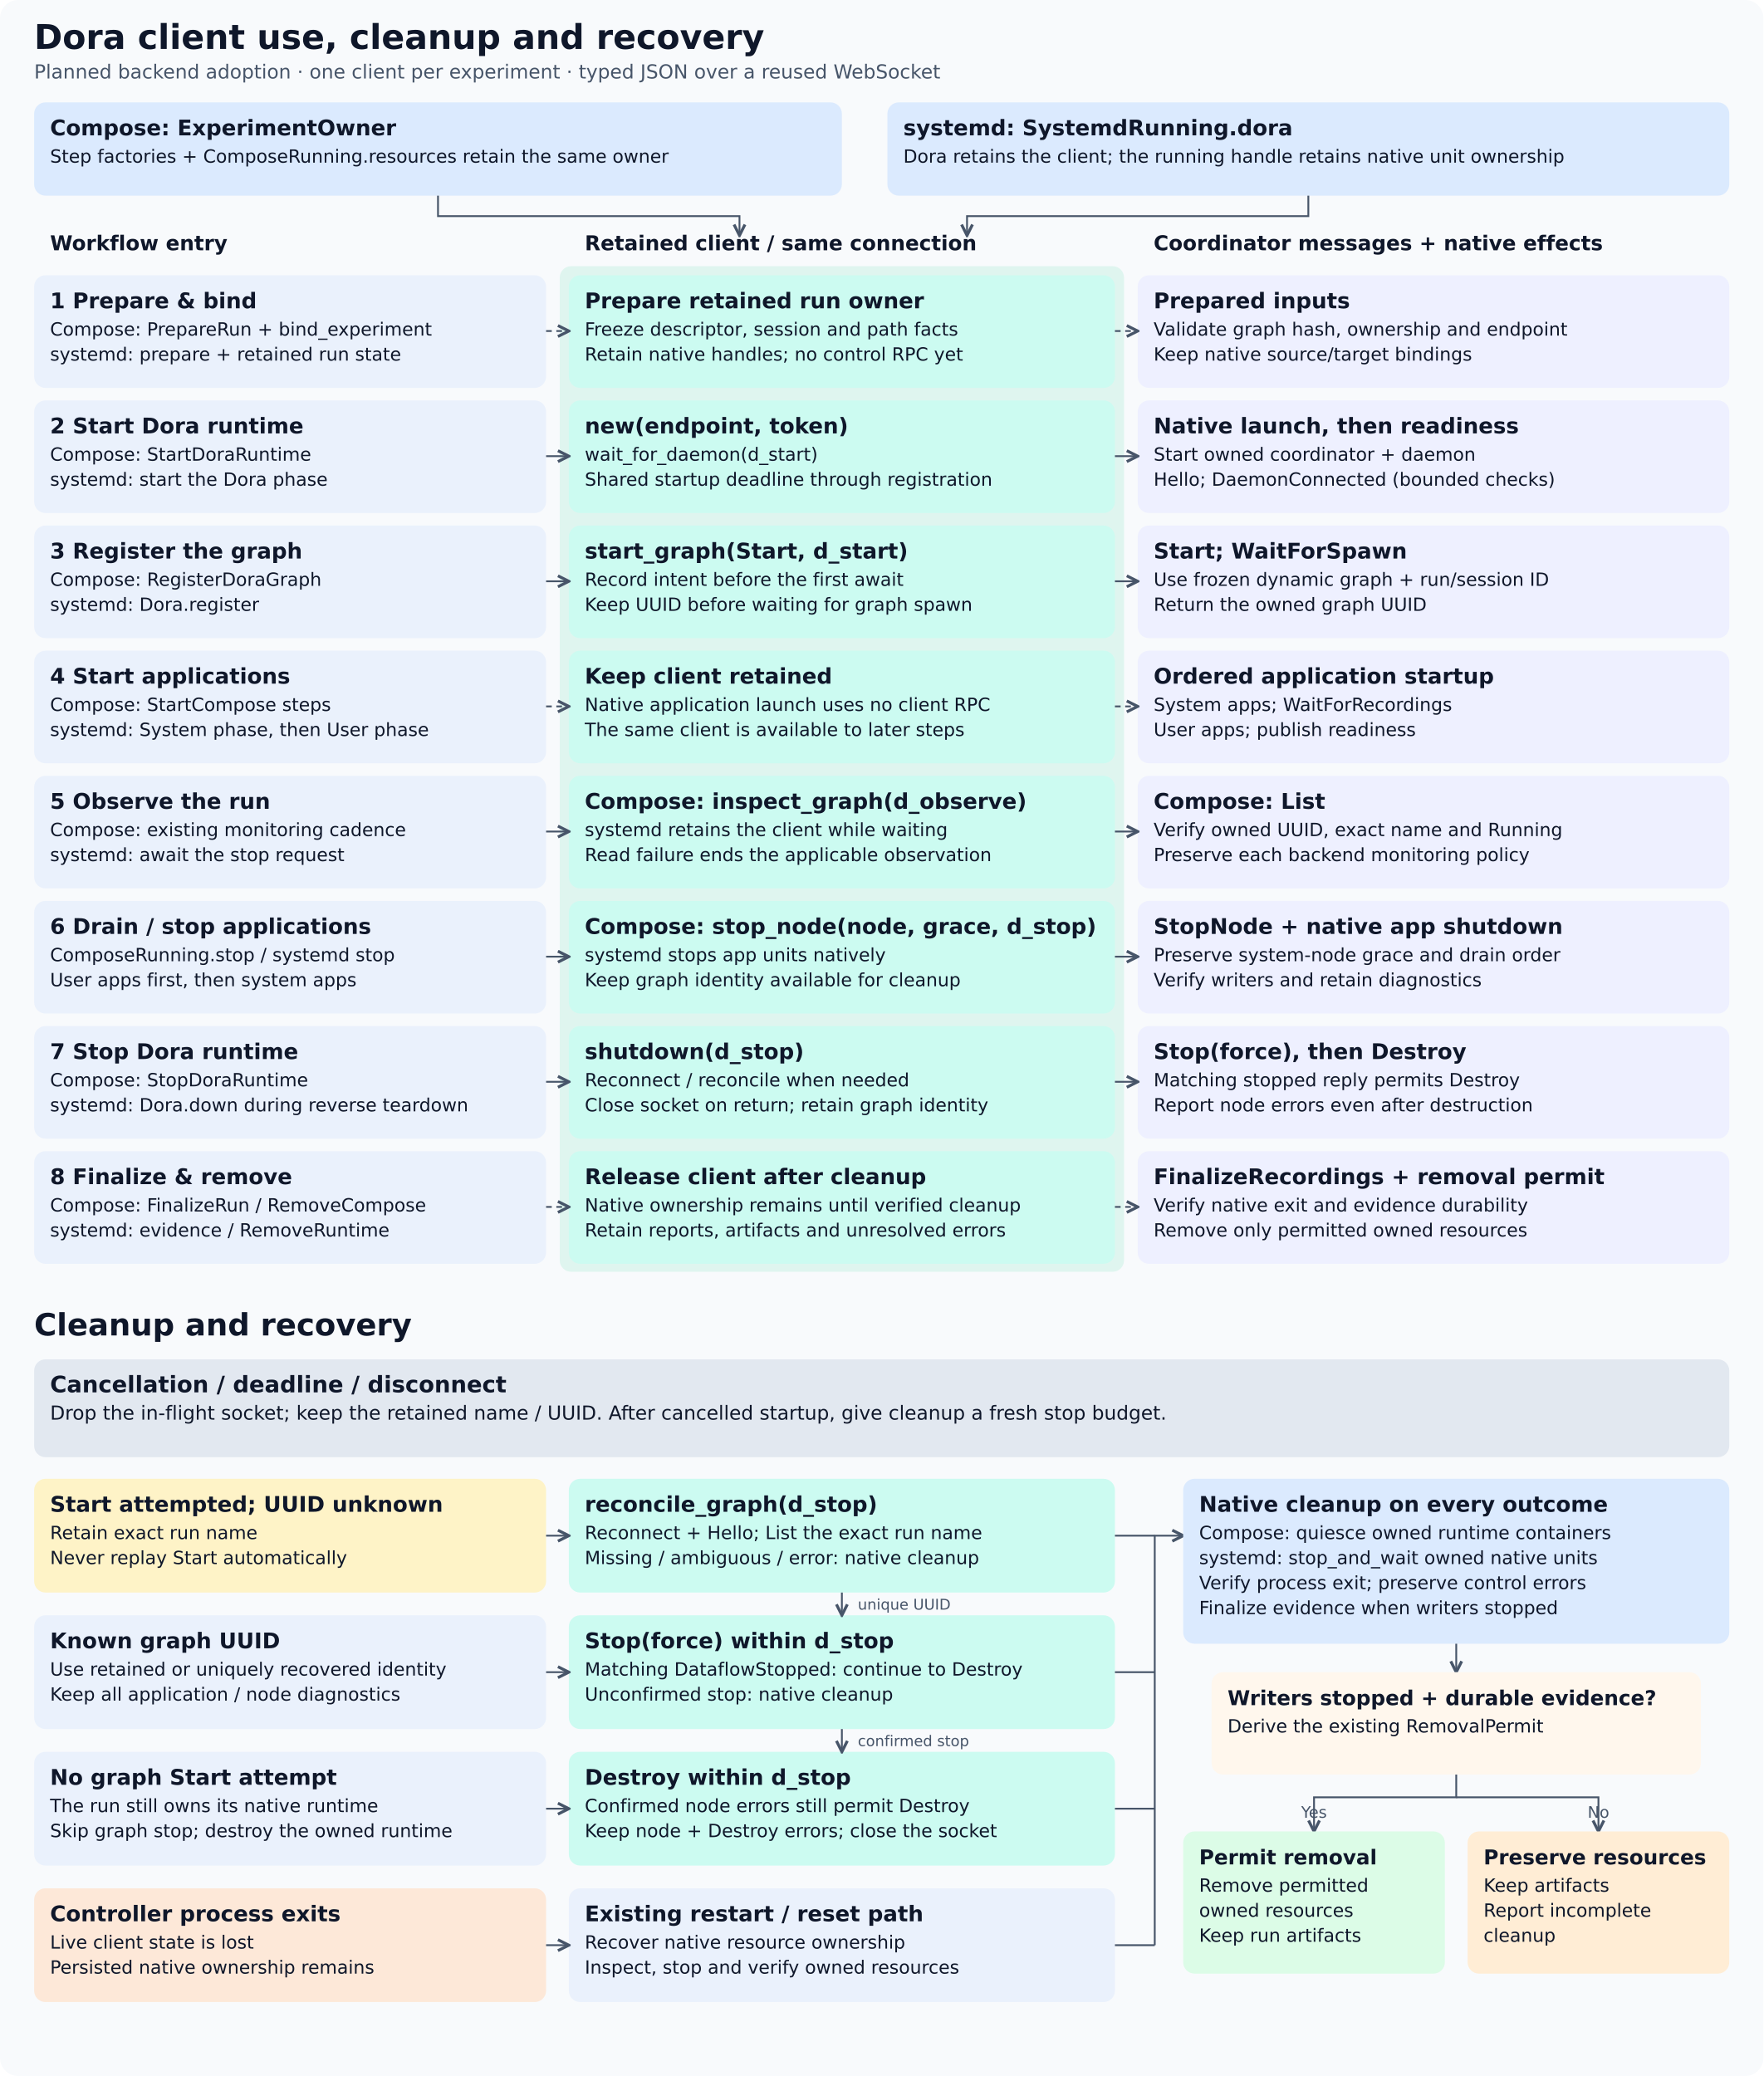
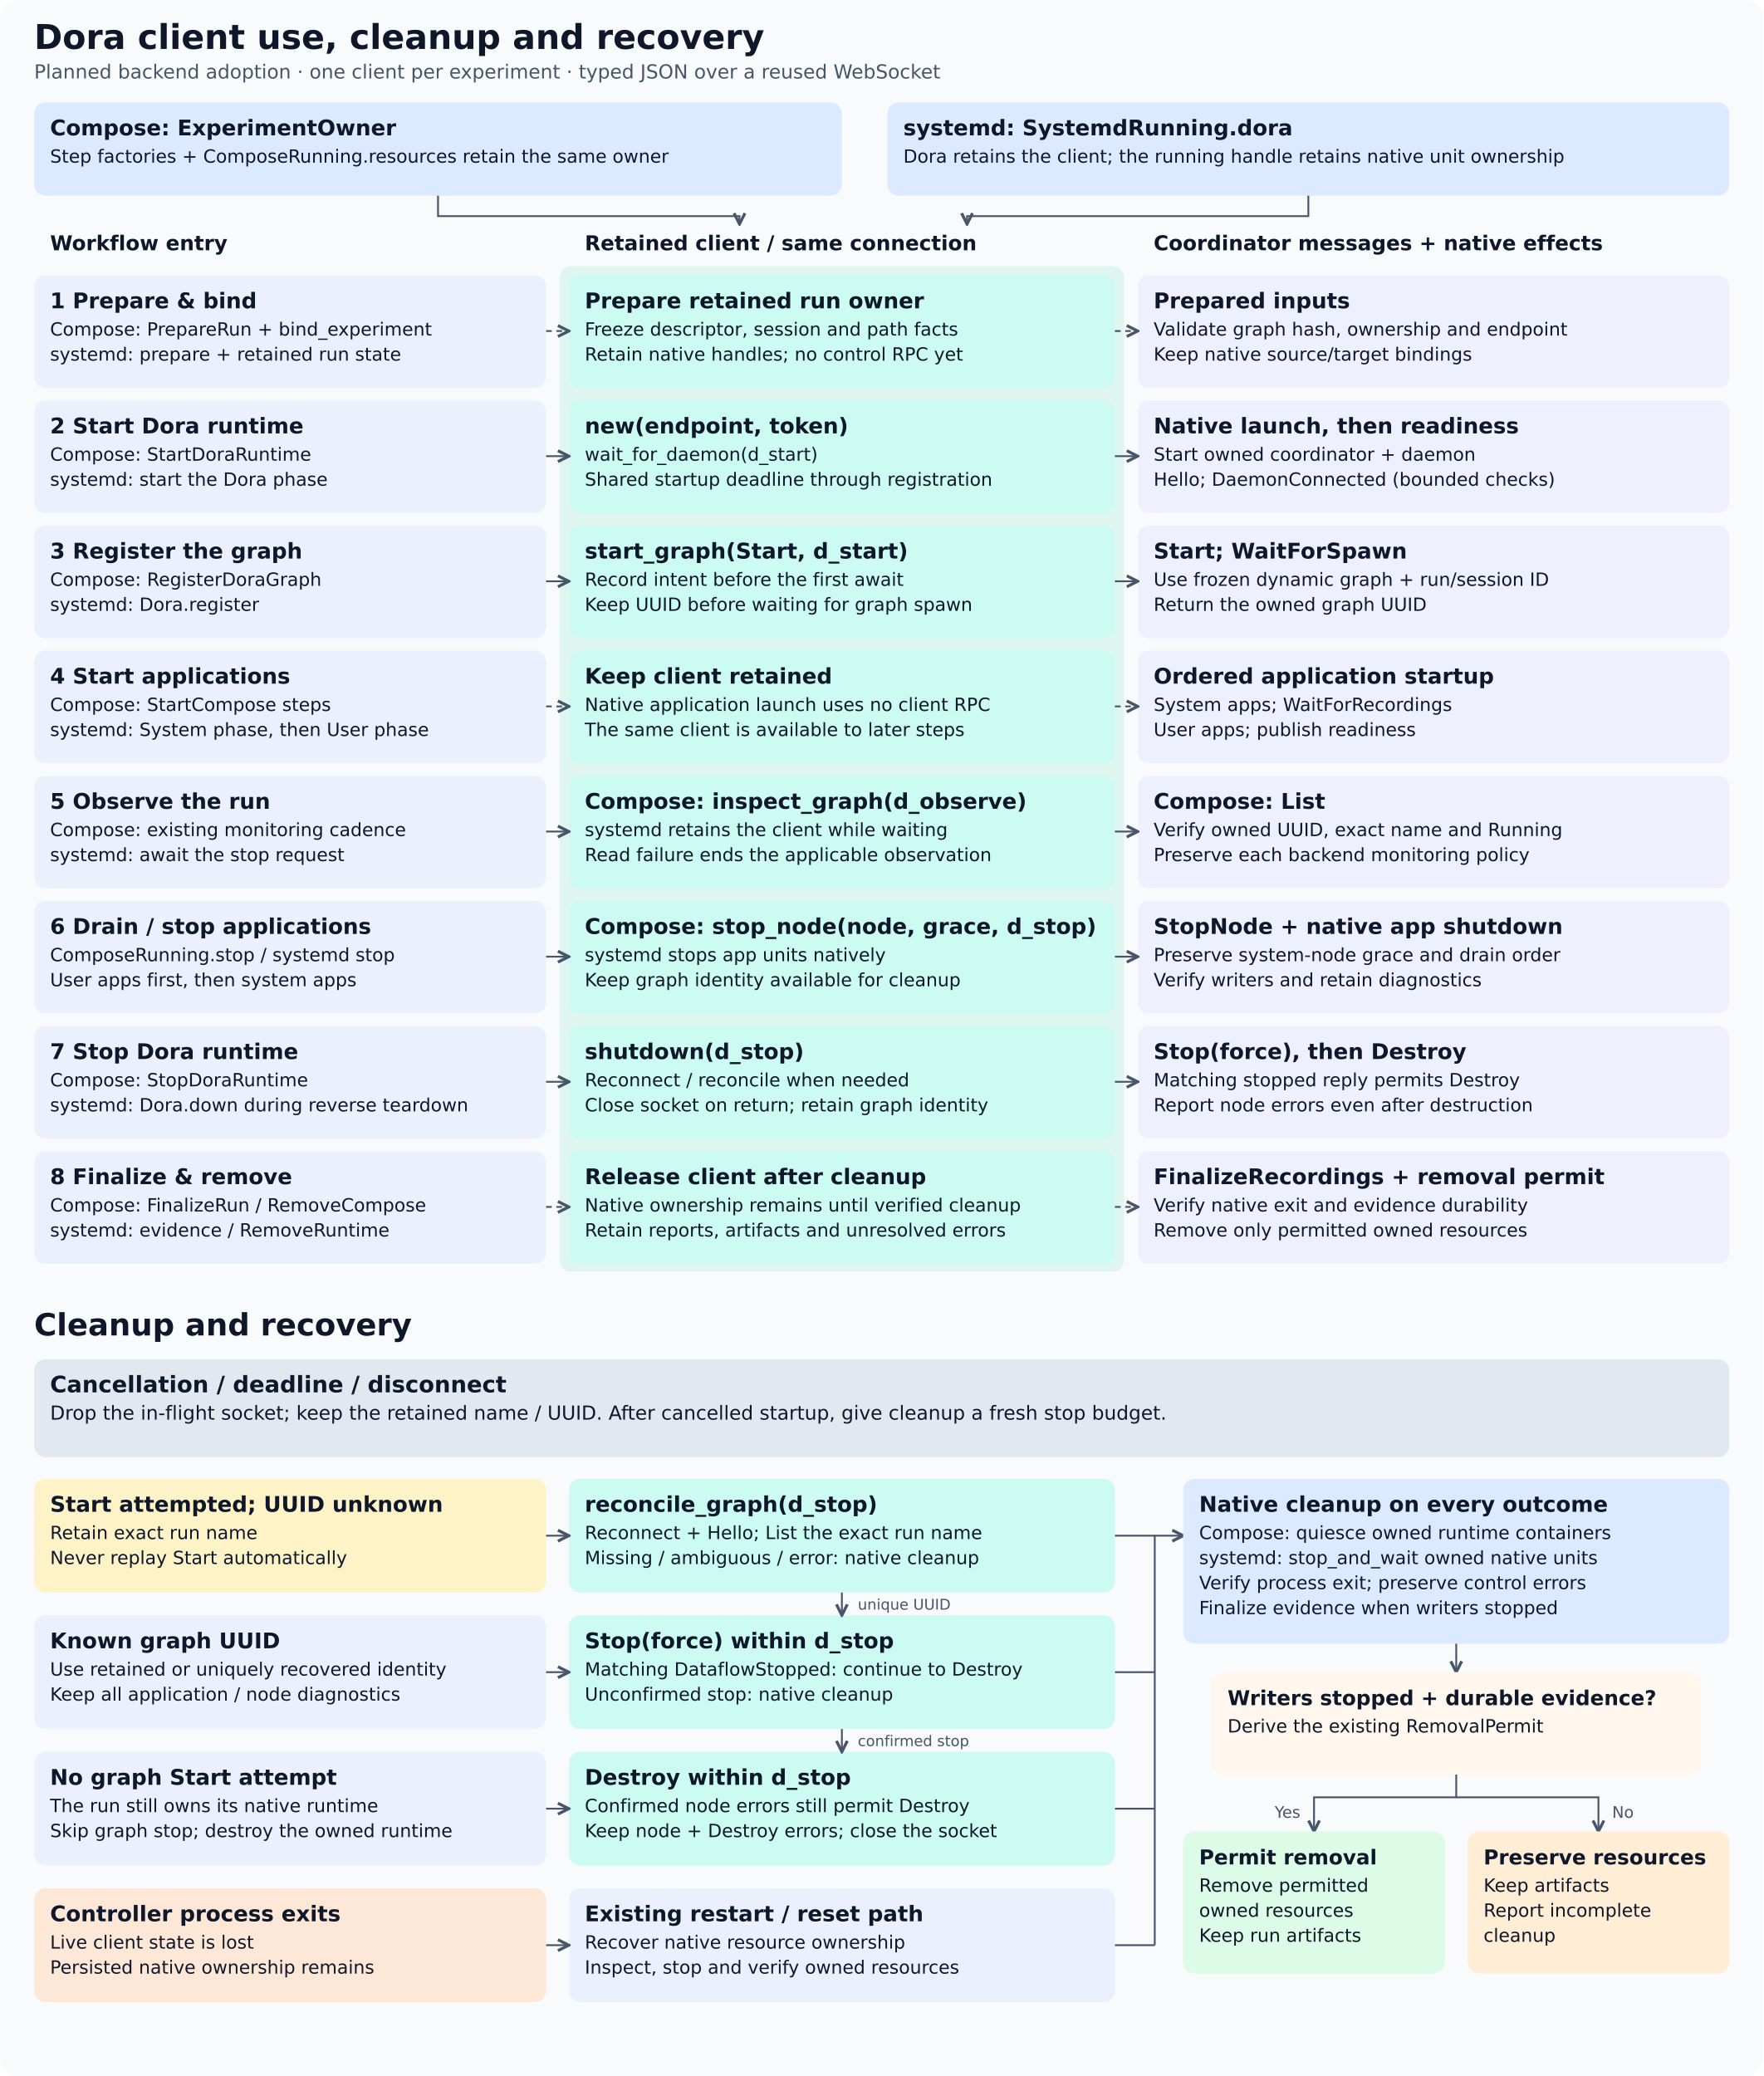
<svg xmlns="http://www.w3.org/2000/svg" width="1550" height="1825" viewBox="0 0 1550 1825" role="img" aria-labelledby="title desc">
  <defs>
    <marker id="arrow" markerWidth="8" markerHeight="8" refX="7" refY="4" orient="auto">
      <path d="M1 1L7 4L1 7" fill="none" stroke="#475569" stroke-width="1.6" />
    </marker>
  </defs>
  <rect width="1550" height="1825" rx="16" fill="#f8fafc" />
  <text x="30" y="43" font-family="DejaVu Sans, sans-serif" font-size="30" fill="#0f172a" font-weight="600" text-anchor="start">Dora client use, cleanup and recovery</text>
  <text x="30" y="69" font-family="DejaVu Sans, sans-serif" font-size="17" fill="#475569" font-weight="normal" text-anchor="start">Planned backend adoption · one client per experiment · typed JSON over a reused WebSocket</text>
  <rect x="30" y="90" width="710" height="82" rx="10" fill="#dbeafe" />
  <text x="44" y="119" font-family="DejaVu Sans, sans-serif" font-size="19" fill="#0f172a" font-weight="600" text-anchor="start">Compose: ExperimentOwner</text>
  <text x="44" y="143" font-family="DejaVu Sans, sans-serif" font-size="16" fill="#0f172a" font-weight="normal" text-anchor="start">Step factories + ComposeRunning.resources retain the same owner</text>
  <rect x="780" y="90" width="740" height="82" rx="10" fill="#dbeafe" />
  <text x="794" y="119" font-family="DejaVu Sans, sans-serif" font-size="19" fill="#0f172a" font-weight="600" text-anchor="start">systemd: SystemdRunning.dora</text>
  <text x="794" y="143" font-family="DejaVu Sans, sans-serif" font-size="16" fill="#0f172a" font-weight="normal" text-anchor="start">Dora retains the client; the running handle retains native unit ownership</text>
-   <path d="M385 172V190H650V207" fill="none" stroke="#475569" stroke-width="1.6" marker-end="url(#arrow)" />
-   <path d="M1150 172V190H850V207" fill="none" stroke="#475569" stroke-width="1.6" marker-end="url(#arrow)" />
+   <path d="M385 172V190H650V197" fill="none" stroke="#475569" stroke-width="1.6" marker-end="url(#arrow)" />
+   <path d="M1150 172V190H850V197" fill="none" stroke="#475569" stroke-width="1.6" marker-end="url(#arrow)" />
  <text x="44" y="220" font-family="DejaVu Sans, sans-serif" font-size="18" fill="#0f172a" font-weight="600" text-anchor="start">Workflow entry</text>
  <text x="514" y="220" font-family="DejaVu Sans, sans-serif" font-size="18" fill="#0f172a" font-weight="600" text-anchor="start">Retained client / same connection</text>
  <text x="1014" y="220" font-family="DejaVu Sans, sans-serif" font-size="18" fill="#0f172a" font-weight="600" text-anchor="start">Coordinator messages + native effects</text>
  <rect x="492" y="234" width="496" height="884" rx="10" fill="#dff5ef" />
  <rect x="30" y="242" width="450" height="99" rx="10" fill="#eaf1fc" />
  <text x="44" y="271" font-family="DejaVu Sans, sans-serif" font-size="19" fill="#0f172a" font-weight="600" text-anchor="start">1  Prepare &amp; bind</text>
  <text x="44" y="295" font-family="DejaVu Sans, sans-serif" font-size="16" fill="#0f172a" font-weight="normal" text-anchor="start">Compose: PrepareRun + bind_experiment</text>
  <text x="44" y="317" font-family="DejaVu Sans, sans-serif" font-size="16" fill="#0f172a" font-weight="normal" text-anchor="start">systemd: prepare + retained run state</text>
  <rect x="500" y="242" width="480" height="99" rx="10" fill="#ccfbf1" />
  <text x="514" y="271" font-family="DejaVu Sans, sans-serif" font-size="19" fill="#0f172a" font-weight="600" text-anchor="start">Prepare retained run owner</text>
  <text x="514" y="295" font-family="DejaVu Sans, sans-serif" font-size="16" fill="#0f172a" font-weight="normal" text-anchor="start">Freeze descriptor, session and path facts</text>
  <text x="514" y="317" font-family="DejaVu Sans, sans-serif" font-size="16" fill="#0f172a" font-weight="normal" text-anchor="start">Retain native handles; no control RPC yet</text>
  <rect x="1000" y="242" width="520" height="99" rx="10" fill="#eef0ff" />
  <text x="1014" y="271" font-family="DejaVu Sans, sans-serif" font-size="19" fill="#0f172a" font-weight="600" text-anchor="start">Prepared inputs</text>
  <text x="1014" y="295" font-family="DejaVu Sans, sans-serif" font-size="16" fill="#0f172a" font-weight="normal" text-anchor="start">Validate graph hash, ownership and endpoint</text>
  <text x="1014" y="317" font-family="DejaVu Sans, sans-serif" font-size="16" fill="#0f172a" font-weight="normal" text-anchor="start">Keep native source/target bindings</text>
  <path d="M480 291H500" fill="none" stroke="#475569" stroke-width="1.6" marker-end="url(#arrow)" stroke-dasharray="5 4" />
  <path d="M980 291H1000" fill="none" stroke="#475569" stroke-width="1.6" marker-end="url(#arrow)" stroke-dasharray="5 4" />
  <rect x="30" y="352" width="450" height="99" rx="10" fill="#eaf1fc" />
  <text x="44" y="381" font-family="DejaVu Sans, sans-serif" font-size="19" fill="#0f172a" font-weight="600" text-anchor="start">2  Start Dora runtime</text>
  <text x="44" y="405" font-family="DejaVu Sans, sans-serif" font-size="16" fill="#0f172a" font-weight="normal" text-anchor="start">Compose: StartDoraRuntime</text>
  <text x="44" y="427" font-family="DejaVu Sans, sans-serif" font-size="16" fill="#0f172a" font-weight="normal" text-anchor="start">systemd: start the Dora phase</text>
  <rect x="500" y="352" width="480" height="99" rx="10" fill="#ccfbf1" />
  <text x="514" y="381" font-family="DejaVu Sans, sans-serif" font-size="19" fill="#0f172a" font-weight="600" text-anchor="start">new(endpoint, token)</text>
  <text x="514" y="405" font-family="DejaVu Sans, sans-serif" font-size="16" fill="#0f172a" font-weight="normal" text-anchor="start">wait_for_daemon(d_start)</text>
  <text x="514" y="427" font-family="DejaVu Sans, sans-serif" font-size="16" fill="#0f172a" font-weight="normal" text-anchor="start">Shared startup deadline through registration</text>
  <rect x="1000" y="352" width="520" height="99" rx="10" fill="#eef0ff" />
  <text x="1014" y="381" font-family="DejaVu Sans, sans-serif" font-size="19" fill="#0f172a" font-weight="600" text-anchor="start">Native launch, then readiness</text>
  <text x="1014" y="405" font-family="DejaVu Sans, sans-serif" font-size="16" fill="#0f172a" font-weight="normal" text-anchor="start">Start owned coordinator + daemon</text>
  <text x="1014" y="427" font-family="DejaVu Sans, sans-serif" font-size="16" fill="#0f172a" font-weight="normal" text-anchor="start">Hello; DaemonConnected (bounded checks)</text>
  <path d="M480 401H500" fill="none" stroke="#475569" stroke-width="1.6" marker-end="url(#arrow)" />
  <path d="M980 401H1000" fill="none" stroke="#475569" stroke-width="1.6" marker-end="url(#arrow)" />
  <rect x="30" y="462" width="450" height="99" rx="10" fill="#eaf1fc" />
  <text x="44" y="491" font-family="DejaVu Sans, sans-serif" font-size="19" fill="#0f172a" font-weight="600" text-anchor="start">3  Register the graph</text>
  <text x="44" y="515" font-family="DejaVu Sans, sans-serif" font-size="16" fill="#0f172a" font-weight="normal" text-anchor="start">Compose: RegisterDoraGraph</text>
  <text x="44" y="537" font-family="DejaVu Sans, sans-serif" font-size="16" fill="#0f172a" font-weight="normal" text-anchor="start">systemd: Dora.register</text>
  <rect x="500" y="462" width="480" height="99" rx="10" fill="#ccfbf1" />
  <text x="514" y="491" font-family="DejaVu Sans, sans-serif" font-size="19" fill="#0f172a" font-weight="600" text-anchor="start">start_graph(Start, d_start)</text>
  <text x="514" y="515" font-family="DejaVu Sans, sans-serif" font-size="16" fill="#0f172a" font-weight="normal" text-anchor="start">Record intent before the first await</text>
  <text x="514" y="537" font-family="DejaVu Sans, sans-serif" font-size="16" fill="#0f172a" font-weight="normal" text-anchor="start">Keep UUID before waiting for graph spawn</text>
  <rect x="1000" y="462" width="520" height="99" rx="10" fill="#eef0ff" />
  <text x="1014" y="491" font-family="DejaVu Sans, sans-serif" font-size="19" fill="#0f172a" font-weight="600" text-anchor="start">Start; WaitForSpawn</text>
  <text x="1014" y="515" font-family="DejaVu Sans, sans-serif" font-size="16" fill="#0f172a" font-weight="normal" text-anchor="start">Use frozen dynamic graph + run/session ID</text>
  <text x="1014" y="537" font-family="DejaVu Sans, sans-serif" font-size="16" fill="#0f172a" font-weight="normal" text-anchor="start">Return the owned graph UUID</text>
  <path d="M480 511H500" fill="none" stroke="#475569" stroke-width="1.6" marker-end="url(#arrow)" />
  <path d="M980 511H1000" fill="none" stroke="#475569" stroke-width="1.6" marker-end="url(#arrow)" />
  <rect x="30" y="572" width="450" height="99" rx="10" fill="#eaf1fc" />
  <text x="44" y="601" font-family="DejaVu Sans, sans-serif" font-size="19" fill="#0f172a" font-weight="600" text-anchor="start">4  Start applications</text>
  <text x="44" y="625" font-family="DejaVu Sans, sans-serif" font-size="16" fill="#0f172a" font-weight="normal" text-anchor="start">Compose: StartCompose steps</text>
  <text x="44" y="647" font-family="DejaVu Sans, sans-serif" font-size="16" fill="#0f172a" font-weight="normal" text-anchor="start">systemd: System phase, then User phase</text>
  <rect x="500" y="572" width="480" height="99" rx="10" fill="#ccfbf1" />
  <text x="514" y="601" font-family="DejaVu Sans, sans-serif" font-size="19" fill="#0f172a" font-weight="600" text-anchor="start">Keep client retained</text>
  <text x="514" y="625" font-family="DejaVu Sans, sans-serif" font-size="16" fill="#0f172a" font-weight="normal" text-anchor="start">Native application launch uses no client RPC</text>
  <text x="514" y="647" font-family="DejaVu Sans, sans-serif" font-size="16" fill="#0f172a" font-weight="normal" text-anchor="start">The same client is available to later steps</text>
  <rect x="1000" y="572" width="520" height="99" rx="10" fill="#eef0ff" />
  <text x="1014" y="601" font-family="DejaVu Sans, sans-serif" font-size="19" fill="#0f172a" font-weight="600" text-anchor="start">Ordered application startup</text>
  <text x="1014" y="625" font-family="DejaVu Sans, sans-serif" font-size="16" fill="#0f172a" font-weight="normal" text-anchor="start">System apps; WaitForRecordings</text>
  <text x="1014" y="647" font-family="DejaVu Sans, sans-serif" font-size="16" fill="#0f172a" font-weight="normal" text-anchor="start">User apps; publish readiness</text>
  <path d="M480 621H500" fill="none" stroke="#475569" stroke-width="1.6" marker-end="url(#arrow)" stroke-dasharray="5 4" />
  <path d="M980 621H1000" fill="none" stroke="#475569" stroke-width="1.6" marker-end="url(#arrow)" stroke-dasharray="5 4" />
  <rect x="30" y="682" width="450" height="99" rx="10" fill="#eaf1fc" />
  <text x="44" y="711" font-family="DejaVu Sans, sans-serif" font-size="19" fill="#0f172a" font-weight="600" text-anchor="start">5  Observe the run</text>
  <text x="44" y="735" font-family="DejaVu Sans, sans-serif" font-size="16" fill="#0f172a" font-weight="normal" text-anchor="start">Compose: existing monitoring cadence</text>
  <text x="44" y="757" font-family="DejaVu Sans, sans-serif" font-size="16" fill="#0f172a" font-weight="normal" text-anchor="start">systemd: await the stop request</text>
  <rect x="500" y="682" width="480" height="99" rx="10" fill="#ccfbf1" />
  <text x="514" y="711" font-family="DejaVu Sans, sans-serif" font-size="19" fill="#0f172a" font-weight="600" text-anchor="start">Compose: inspect_graph(d_observe)</text>
  <text x="514" y="735" font-family="DejaVu Sans, sans-serif" font-size="16" fill="#0f172a" font-weight="normal" text-anchor="start">systemd retains the client while waiting</text>
  <text x="514" y="757" font-family="DejaVu Sans, sans-serif" font-size="16" fill="#0f172a" font-weight="normal" text-anchor="start">Read failure ends the applicable observation</text>
  <rect x="1000" y="682" width="520" height="99" rx="10" fill="#eef0ff" />
  <text x="1014" y="711" font-family="DejaVu Sans, sans-serif" font-size="19" fill="#0f172a" font-weight="600" text-anchor="start">Compose: List</text>
  <text x="1014" y="735" font-family="DejaVu Sans, sans-serif" font-size="16" fill="#0f172a" font-weight="normal" text-anchor="start">Verify owned UUID, exact name and Running</text>
  <text x="1014" y="757" font-family="DejaVu Sans, sans-serif" font-size="16" fill="#0f172a" font-weight="normal" text-anchor="start">Preserve each backend monitoring policy</text>
  <path d="M480 731H500" fill="none" stroke="#475569" stroke-width="1.6" marker-end="url(#arrow)" />
  <path d="M980 731H1000" fill="none" stroke="#475569" stroke-width="1.6" marker-end="url(#arrow)" />
  <rect x="30" y="792" width="450" height="99" rx="10" fill="#eaf1fc" />
  <text x="44" y="821" font-family="DejaVu Sans, sans-serif" font-size="19" fill="#0f172a" font-weight="600" text-anchor="start">6  Drain / stop applications</text>
  <text x="44" y="845" font-family="DejaVu Sans, sans-serif" font-size="16" fill="#0f172a" font-weight="normal" text-anchor="start">ComposeRunning.stop / systemd stop</text>
  <text x="44" y="867" font-family="DejaVu Sans, sans-serif" font-size="16" fill="#0f172a" font-weight="normal" text-anchor="start">User apps first, then system apps</text>
  <rect x="500" y="792" width="480" height="99" rx="10" fill="#ccfbf1" />
  <text x="514" y="821" font-family="DejaVu Sans, sans-serif" font-size="19" fill="#0f172a" font-weight="600" text-anchor="start">Compose: stop_node(node, grace, d_stop)</text>
  <text x="514" y="845" font-family="DejaVu Sans, sans-serif" font-size="16" fill="#0f172a" font-weight="normal" text-anchor="start">systemd stops app units natively</text>
  <text x="514" y="867" font-family="DejaVu Sans, sans-serif" font-size="16" fill="#0f172a" font-weight="normal" text-anchor="start">Keep graph identity available for cleanup</text>
  <rect x="1000" y="792" width="520" height="99" rx="10" fill="#eef0ff" />
  <text x="1014" y="821" font-family="DejaVu Sans, sans-serif" font-size="19" fill="#0f172a" font-weight="600" text-anchor="start">StopNode + native app shutdown</text>
  <text x="1014" y="845" font-family="DejaVu Sans, sans-serif" font-size="16" fill="#0f172a" font-weight="normal" text-anchor="start">Preserve system-node grace and drain order</text>
  <text x="1014" y="867" font-family="DejaVu Sans, sans-serif" font-size="16" fill="#0f172a" font-weight="normal" text-anchor="start">Verify writers and retain diagnostics</text>
  <path d="M480 841H500" fill="none" stroke="#475569" stroke-width="1.6" marker-end="url(#arrow)" />
  <path d="M980 841H1000" fill="none" stroke="#475569" stroke-width="1.6" marker-end="url(#arrow)" />
  <rect x="30" y="902" width="450" height="99" rx="10" fill="#eaf1fc" />
  <text x="44" y="931" font-family="DejaVu Sans, sans-serif" font-size="19" fill="#0f172a" font-weight="600" text-anchor="start">7  Stop Dora runtime</text>
  <text x="44" y="955" font-family="DejaVu Sans, sans-serif" font-size="16" fill="#0f172a" font-weight="normal" text-anchor="start">Compose: StopDoraRuntime</text>
  <text x="44" y="977" font-family="DejaVu Sans, sans-serif" font-size="16" fill="#0f172a" font-weight="normal" text-anchor="start">systemd: Dora.down during reverse teardown</text>
  <rect x="500" y="902" width="480" height="99" rx="10" fill="#ccfbf1" />
  <text x="514" y="931" font-family="DejaVu Sans, sans-serif" font-size="19" fill="#0f172a" font-weight="600" text-anchor="start">shutdown(d_stop)</text>
  <text x="514" y="955" font-family="DejaVu Sans, sans-serif" font-size="16" fill="#0f172a" font-weight="normal" text-anchor="start">Reconnect / reconcile when needed</text>
  <text x="514" y="977" font-family="DejaVu Sans, sans-serif" font-size="16" fill="#0f172a" font-weight="normal" text-anchor="start">Close socket on return; retain graph identity</text>
  <rect x="1000" y="902" width="520" height="99" rx="10" fill="#eef0ff" />
  <text x="1014" y="931" font-family="DejaVu Sans, sans-serif" font-size="19" fill="#0f172a" font-weight="600" text-anchor="start">Stop(force), then Destroy</text>
  <text x="1014" y="955" font-family="DejaVu Sans, sans-serif" font-size="16" fill="#0f172a" font-weight="normal" text-anchor="start">Matching stopped reply permits Destroy</text>
  <text x="1014" y="977" font-family="DejaVu Sans, sans-serif" font-size="16" fill="#0f172a" font-weight="normal" text-anchor="start">Report node errors even after destruction</text>
  <path d="M480 951H500" fill="none" stroke="#475569" stroke-width="1.6" marker-end="url(#arrow)" />
  <path d="M980 951H1000" fill="none" stroke="#475569" stroke-width="1.6" marker-end="url(#arrow)" />
  <rect x="30" y="1012" width="450" height="99" rx="10" fill="#eaf1fc" />
  <text x="44" y="1041" font-family="DejaVu Sans, sans-serif" font-size="19" fill="#0f172a" font-weight="600" text-anchor="start">8  Finalize &amp; remove</text>
  <text x="44" y="1065" font-family="DejaVu Sans, sans-serif" font-size="16" fill="#0f172a" font-weight="normal" text-anchor="start">Compose: FinalizeRun / RemoveCompose</text>
  <text x="44" y="1087" font-family="DejaVu Sans, sans-serif" font-size="16" fill="#0f172a" font-weight="normal" text-anchor="start">systemd: evidence / RemoveRuntime</text>
  <rect x="500" y="1012" width="480" height="99" rx="10" fill="#ccfbf1" />
  <text x="514" y="1041" font-family="DejaVu Sans, sans-serif" font-size="19" fill="#0f172a" font-weight="600" text-anchor="start">Release client after cleanup</text>
  <text x="514" y="1065" font-family="DejaVu Sans, sans-serif" font-size="16" fill="#0f172a" font-weight="normal" text-anchor="start">Native ownership remains until verified cleanup</text>
  <text x="514" y="1087" font-family="DejaVu Sans, sans-serif" font-size="16" fill="#0f172a" font-weight="normal" text-anchor="start">Retain reports, artifacts and unresolved errors</text>
  <rect x="1000" y="1012" width="520" height="99" rx="10" fill="#eef0ff" />
  <text x="1014" y="1041" font-family="DejaVu Sans, sans-serif" font-size="19" fill="#0f172a" font-weight="600" text-anchor="start">FinalizeRecordings + removal permit</text>
  <text x="1014" y="1065" font-family="DejaVu Sans, sans-serif" font-size="16" fill="#0f172a" font-weight="normal" text-anchor="start">Verify native exit and evidence durability</text>
  <text x="1014" y="1087" font-family="DejaVu Sans, sans-serif" font-size="16" fill="#0f172a" font-weight="normal" text-anchor="start">Remove only permitted owned resources</text>
  <path d="M480 1061H500" fill="none" stroke="#475569" stroke-width="1.6" marker-end="url(#arrow)" stroke-dasharray="5 4" />
  <path d="M980 1061H1000" fill="none" stroke="#475569" stroke-width="1.6" marker-end="url(#arrow)" stroke-dasharray="5 4" />
  <text x="30" y="1174" font-family="DejaVu Sans, sans-serif" font-size="27" fill="#0f172a" font-weight="600" text-anchor="start">Cleanup and recovery</text>
  <rect x="30" y="1195" width="1490" height="86" rx="10" fill="#e2e8f0" />
  <text x="44" y="1224" font-family="DejaVu Sans, sans-serif" font-size="20" fill="#0f172a" font-weight="600" text-anchor="start">Cancellation / deadline / disconnect</text>
  <text x="44" y="1248" font-family="DejaVu Sans, sans-serif" font-size="17" fill="#0f172a" font-weight="normal" text-anchor="start">Drop the in-flight socket; keep the retained name / UUID. After cancelled startup, give cleanup a fresh stop budget.</text>
  <rect x="30" y="1300" width="450" height="100" rx="10" fill="#fef3c7" />
  <text x="44" y="1329" font-family="DejaVu Sans, sans-serif" font-size="19" fill="#0f172a" font-weight="600" text-anchor="start">Start attempted; UUID unknown</text>
  <text x="44" y="1353" font-family="DejaVu Sans, sans-serif" font-size="16" fill="#0f172a" font-weight="normal" text-anchor="start">Retain exact run name</text>
  <text x="44" y="1375" font-family="DejaVu Sans, sans-serif" font-size="16" fill="#0f172a" font-weight="normal" text-anchor="start">Never replay Start automatically</text>
  <rect x="500" y="1300" width="480" height="100" rx="10" fill="#ccfbf1" />
  <text x="514" y="1329" font-family="DejaVu Sans, sans-serif" font-size="19" fill="#0f172a" font-weight="600" text-anchor="start">reconcile_graph(d_stop)</text>
  <text x="514" y="1353" font-family="DejaVu Sans, sans-serif" font-size="16" fill="#0f172a" font-weight="normal" text-anchor="start">Reconnect + Hello; List the exact run name</text>
  <text x="514" y="1375" font-family="DejaVu Sans, sans-serif" font-size="16" fill="#0f172a" font-weight="normal" text-anchor="start">Missing / ambiguous / error: native cleanup</text>
  <rect x="30" y="1420" width="450" height="100" rx="10" fill="#eaf1fc" />
  <text x="44" y="1449" font-family="DejaVu Sans, sans-serif" font-size="19" fill="#0f172a" font-weight="600" text-anchor="start">Known graph UUID</text>
  <text x="44" y="1473" font-family="DejaVu Sans, sans-serif" font-size="16" fill="#0f172a" font-weight="normal" text-anchor="start">Use retained or uniquely recovered identity</text>
  <text x="44" y="1495" font-family="DejaVu Sans, sans-serif" font-size="16" fill="#0f172a" font-weight="normal" text-anchor="start">Keep all application / node diagnostics</text>
  <rect x="500" y="1420" width="480" height="100" rx="10" fill="#ccfbf1" />
  <text x="514" y="1449" font-family="DejaVu Sans, sans-serif" font-size="19" fill="#0f172a" font-weight="600" text-anchor="start">Stop(force) within d_stop</text>
  <text x="514" y="1473" font-family="DejaVu Sans, sans-serif" font-size="16" fill="#0f172a" font-weight="normal" text-anchor="start">Matching DataflowStopped: continue to Destroy</text>
  <text x="514" y="1495" font-family="DejaVu Sans, sans-serif" font-size="16" fill="#0f172a" font-weight="normal" text-anchor="start">Unconfirmed stop: native cleanup</text>
  <rect x="30" y="1540" width="450" height="100" rx="10" fill="#eaf1fc" />
  <text x="44" y="1569" font-family="DejaVu Sans, sans-serif" font-size="19" fill="#0f172a" font-weight="600" text-anchor="start">No graph Start attempt</text>
  <text x="44" y="1593" font-family="DejaVu Sans, sans-serif" font-size="16" fill="#0f172a" font-weight="normal" text-anchor="start">The run still owns its native runtime</text>
  <text x="44" y="1615" font-family="DejaVu Sans, sans-serif" font-size="16" fill="#0f172a" font-weight="normal" text-anchor="start">Skip graph stop; destroy the owned runtime</text>
  <rect x="500" y="1540" width="480" height="100" rx="10" fill="#ccfbf1" />
  <text x="514" y="1569" font-family="DejaVu Sans, sans-serif" font-size="19" fill="#0f172a" font-weight="600" text-anchor="start">Destroy within d_stop</text>
  <text x="514" y="1593" font-family="DejaVu Sans, sans-serif" font-size="16" fill="#0f172a" font-weight="normal" text-anchor="start">Confirmed node errors still permit Destroy</text>
  <text x="514" y="1615" font-family="DejaVu Sans, sans-serif" font-size="16" fill="#0f172a" font-weight="normal" text-anchor="start">Keep node + Destroy errors; close the socket</text>
  <rect x="30" y="1660" width="450" height="100" rx="10" fill="#fde8d8" />
  <text x="44" y="1689" font-family="DejaVu Sans, sans-serif" font-size="19" fill="#0f172a" font-weight="600" text-anchor="start">Controller process exits</text>
  <text x="44" y="1713" font-family="DejaVu Sans, sans-serif" font-size="16" fill="#0f172a" font-weight="normal" text-anchor="start">Live client state is lost</text>
  <text x="44" y="1735" font-family="DejaVu Sans, sans-serif" font-size="16" fill="#0f172a" font-weight="normal" text-anchor="start">Persisted native ownership remains</text>
  <rect x="500" y="1660" width="480" height="100" rx="10" fill="#eaf1fc" />
  <text x="514" y="1689" font-family="DejaVu Sans, sans-serif" font-size="19" fill="#0f172a" font-weight="600" text-anchor="start">Existing restart / reset path</text>
  <text x="514" y="1713" font-family="DejaVu Sans, sans-serif" font-size="16" fill="#0f172a" font-weight="normal" text-anchor="start">Recover native resource ownership</text>
  <text x="514" y="1735" font-family="DejaVu Sans, sans-serif" font-size="16" fill="#0f172a" font-weight="normal" text-anchor="start">Inspect, stop and verify owned resources</text>
  <path d="M480 1350H500" fill="none" stroke="#475569" stroke-width="1.6" marker-end="url(#arrow)" />
  <path d="M980 1350H1015" fill="none" stroke="#475569" stroke-width="1.6" />
  <path d="M480 1470H500" fill="none" stroke="#475569" stroke-width="1.6" marker-end="url(#arrow)" />
  <path d="M980 1470H1015" fill="none" stroke="#475569" stroke-width="1.6" />
  <path d="M480 1590H500" fill="none" stroke="#475569" stroke-width="1.6" marker-end="url(#arrow)" />
  <path d="M980 1590H1015" fill="none" stroke="#475569" stroke-width="1.6" />
  <path d="M480 1710H500" fill="none" stroke="#475569" stroke-width="1.6" marker-end="url(#arrow)" />
  <path d="M980 1710H1015" fill="none" stroke="#475569" stroke-width="1.6" />
  <path d="M740 1400V1420" fill="none" stroke="#475569" stroke-width="1.6" marker-end="url(#arrow)" />
  <text x="754" y="1415" font-family="DejaVu Sans, sans-serif" font-size="13" fill="#475569" font-weight="normal" text-anchor="start">unique UUID</text>
  <path d="M740 1520V1540" fill="none" stroke="#475569" stroke-width="1.6" marker-end="url(#arrow)" />
  <text x="754" y="1535" font-family="DejaVu Sans, sans-serif" font-size="13" fill="#475569" font-weight="normal" text-anchor="start">confirmed stop</text>
  <path d="M1015 1710V1350H1040" fill="none" stroke="#475569" stroke-width="1.6" marker-end="url(#arrow)" />
  <rect x="1040" y="1300" width="480" height="145" rx="10" fill="#dbeafe" />
  <text x="1054" y="1329" font-family="DejaVu Sans, sans-serif" font-size="19" fill="#0f172a" font-weight="600" text-anchor="start">Native cleanup on every outcome</text>
  <text x="1054" y="1353" font-family="DejaVu Sans, sans-serif" font-size="16" fill="#0f172a" font-weight="normal" text-anchor="start">Compose: quiesce owned runtime containers</text>
  <text x="1054" y="1375" font-family="DejaVu Sans, sans-serif" font-size="16" fill="#0f172a" font-weight="normal" text-anchor="start">systemd: stop_and_wait owned native units</text>
  <text x="1054" y="1397" font-family="DejaVu Sans, sans-serif" font-size="16" fill="#0f172a" font-weight="normal" text-anchor="start">Verify process exit; preserve control errors</text>
  <text x="1054" y="1419" font-family="DejaVu Sans, sans-serif" font-size="16" fill="#0f172a" font-weight="normal" text-anchor="start">Finalize evidence when writers stopped</text>
  <path d="M1280 1445V1470" fill="none" stroke="#475569" stroke-width="1.6" marker-end="url(#arrow)" />
  <rect x="1065" y="1470" width="430" height="90" rx="10" fill="#fff7ed" />
  <text x="1079" y="1499" font-family="DejaVu Sans, sans-serif" font-size="18" fill="#0f172a" font-weight="600" text-anchor="start">Writers stopped + durable evidence?</text>
  <text x="1079" y="1523" font-family="DejaVu Sans, sans-serif" font-size="16" fill="#0f172a" font-weight="normal" text-anchor="start">Derive the existing RemovalPermit</text>
  <path d="M1280 1560V1580H1155V1610" fill="none" stroke="#475569" stroke-width="1.6" marker-end="url(#arrow)" />
  <path d="M1280 1580H1405V1610" fill="none" stroke="#475569" stroke-width="1.6" marker-end="url(#arrow)" />
-   <text x="1155" y="1598" font-family="DejaVu Sans, sans-serif" font-size="14" fill="#475569" font-weight="normal" text-anchor="middle">Yes</text>
-   <text x="1405" y="1598" font-family="DejaVu Sans, sans-serif" font-size="14" fill="#475569" font-weight="normal" text-anchor="middle">No</text>
+   <text x="1143" y="1598" font-family="DejaVu Sans, sans-serif" font-size="14" fill="#475569" font-weight="normal" text-anchor="end">Yes</text>
+   <text x="1417" y="1598" font-family="DejaVu Sans, sans-serif" font-size="14" fill="#475569" font-weight="normal" text-anchor="start">No</text>
  <rect x="1040" y="1610" width="230" height="125" rx="10" fill="#dcfce7" />
  <text x="1054" y="1639" font-family="DejaVu Sans, sans-serif" font-size="18" fill="#0f172a" font-weight="600" text-anchor="start">Permit removal</text>
  <text x="1054" y="1663" font-family="DejaVu Sans, sans-serif" font-size="16" fill="#0f172a" font-weight="normal" text-anchor="start">Remove permitted</text>
  <text x="1054" y="1685" font-family="DejaVu Sans, sans-serif" font-size="16" fill="#0f172a" font-weight="normal" text-anchor="start">owned resources</text>
  <text x="1054" y="1707" font-family="DejaVu Sans, sans-serif" font-size="16" fill="#0f172a" font-weight="normal" text-anchor="start">Keep run artifacts</text>
  <rect x="1290" y="1610" width="230" height="125" rx="10" fill="#ffedd5" />
  <text x="1304" y="1639" font-family="DejaVu Sans, sans-serif" font-size="18" fill="#0f172a" font-weight="600" text-anchor="start">Preserve resources</text>
  <text x="1304" y="1663" font-family="DejaVu Sans, sans-serif" font-size="16" fill="#0f172a" font-weight="normal" text-anchor="start">Keep artifacts</text>
  <text x="1304" y="1685" font-family="DejaVu Sans, sans-serif" font-size="16" fill="#0f172a" font-weight="normal" text-anchor="start">Report incomplete</text>
  <text x="1304" y="1707" font-family="DejaVu Sans, sans-serif" font-size="16" fill="#0f172a" font-weight="normal" text-anchor="start">cleanup</text>
</svg>
